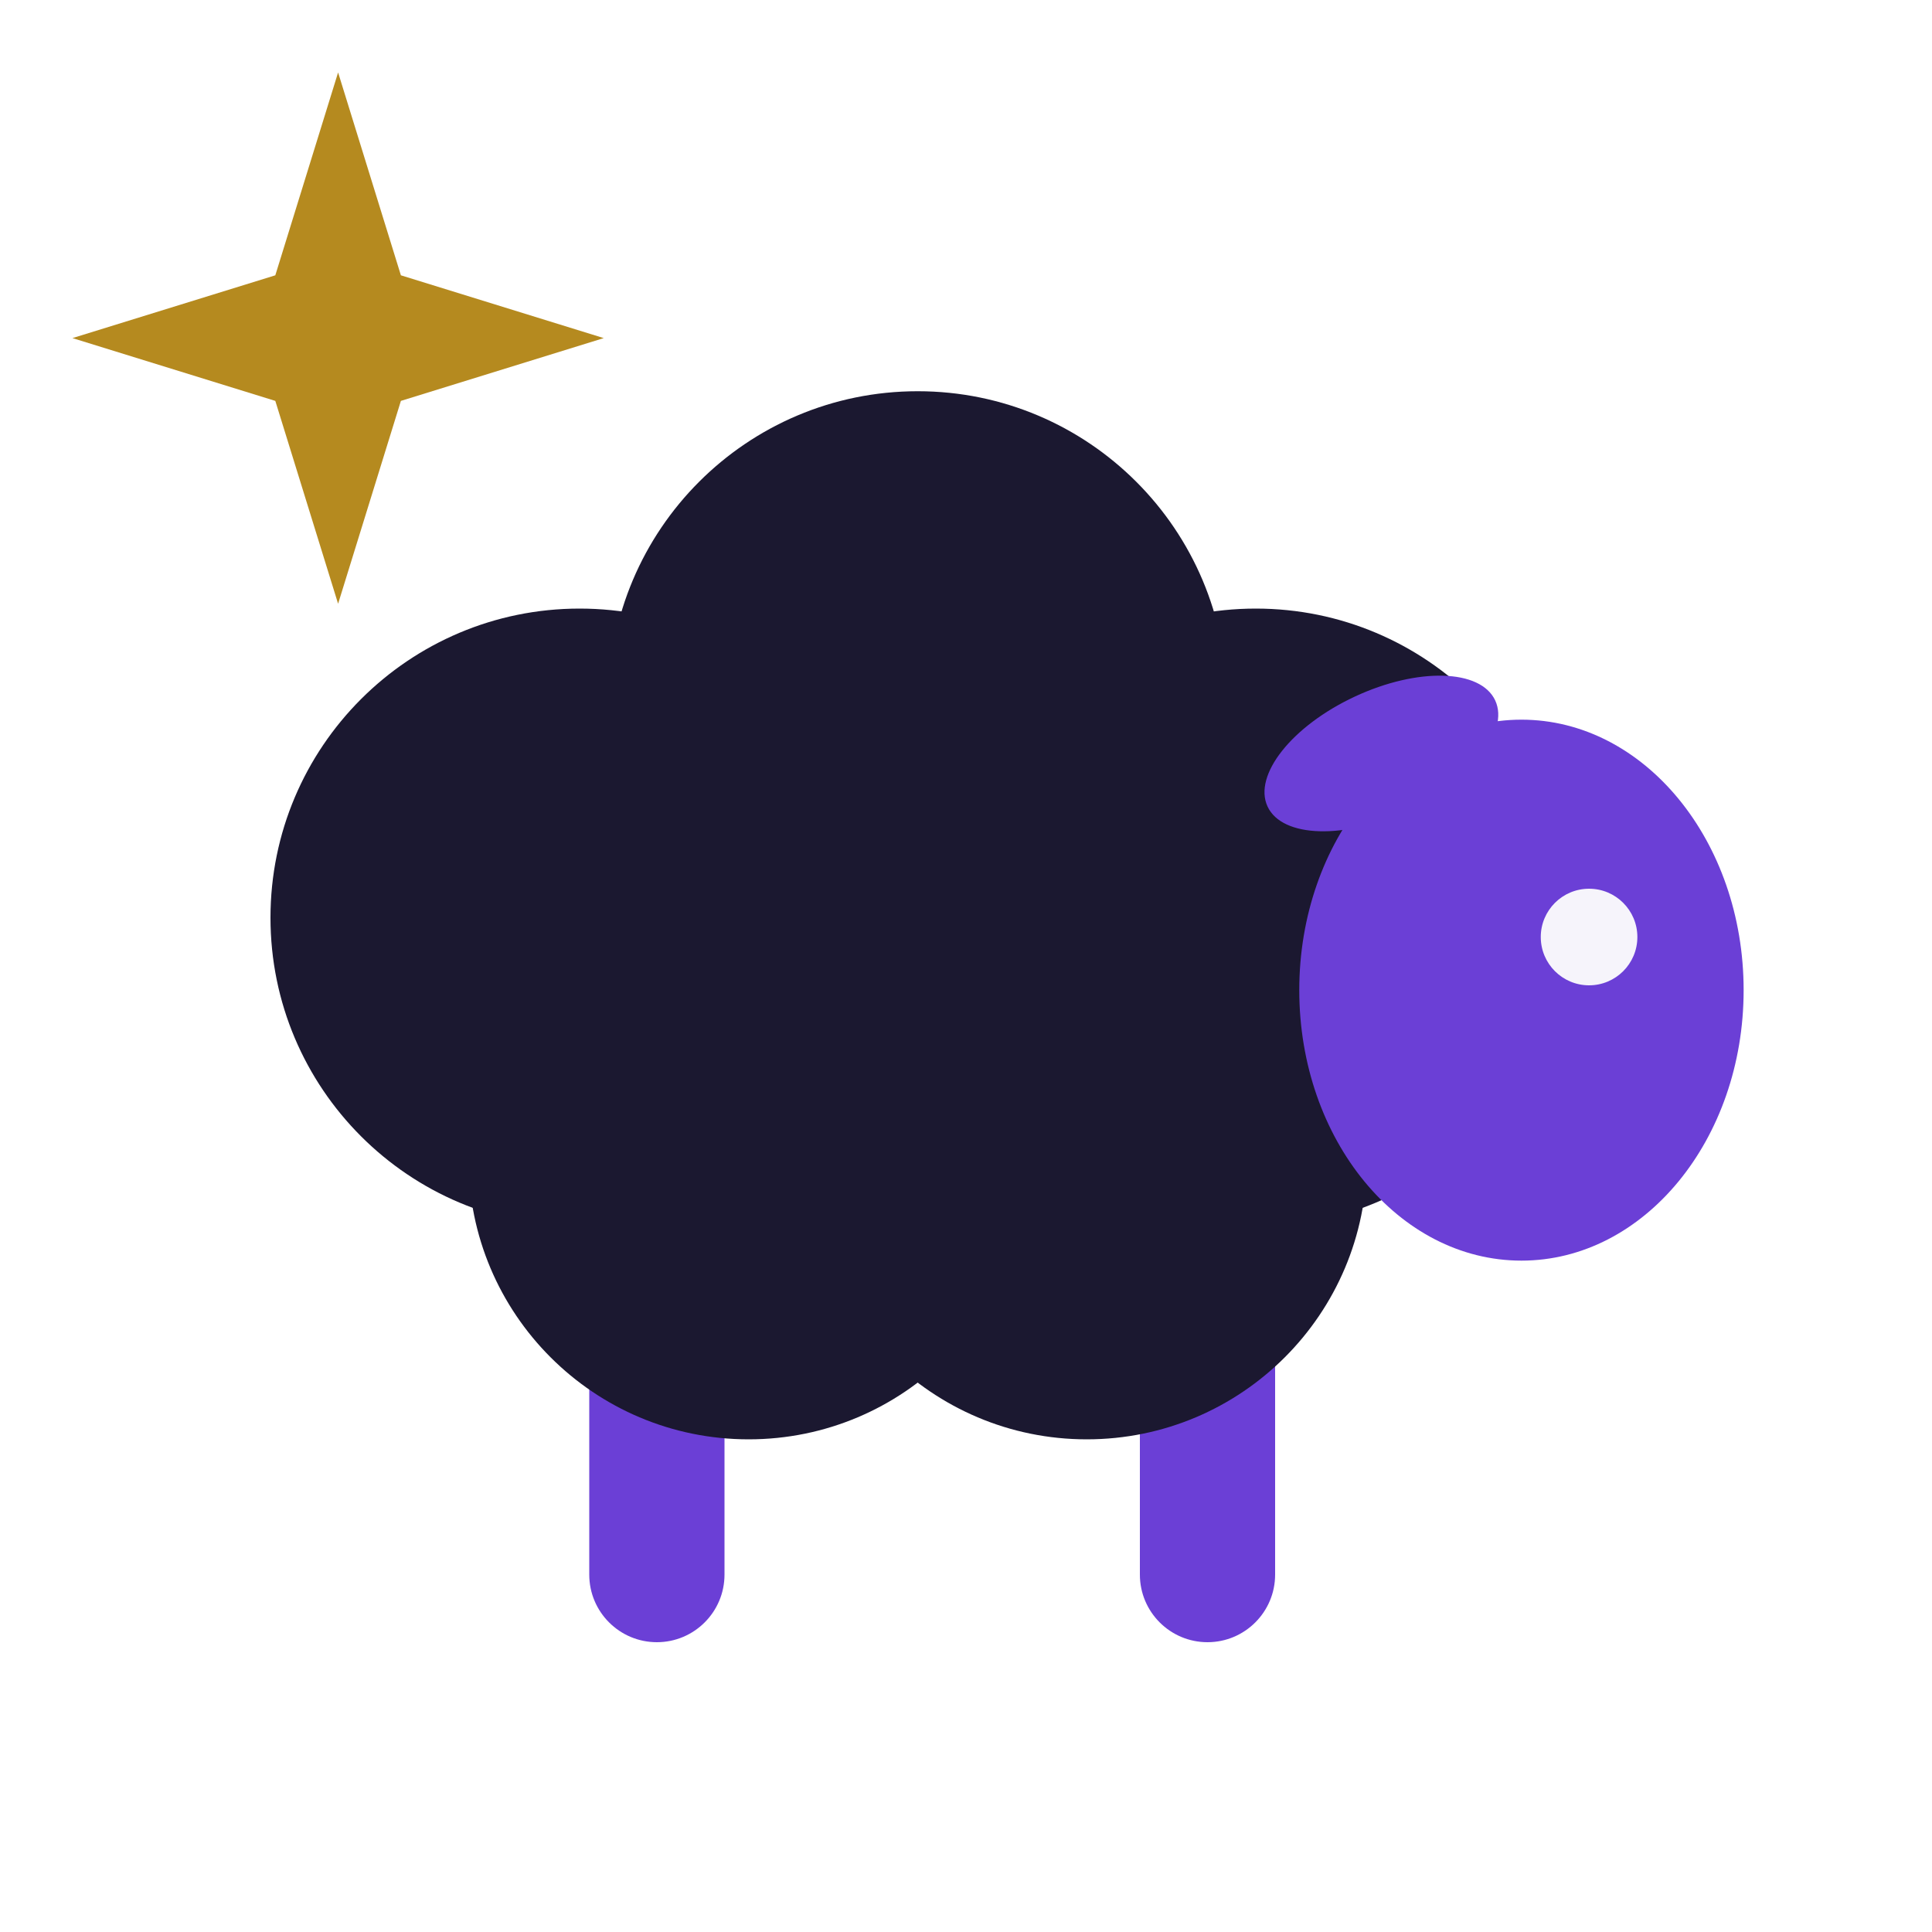
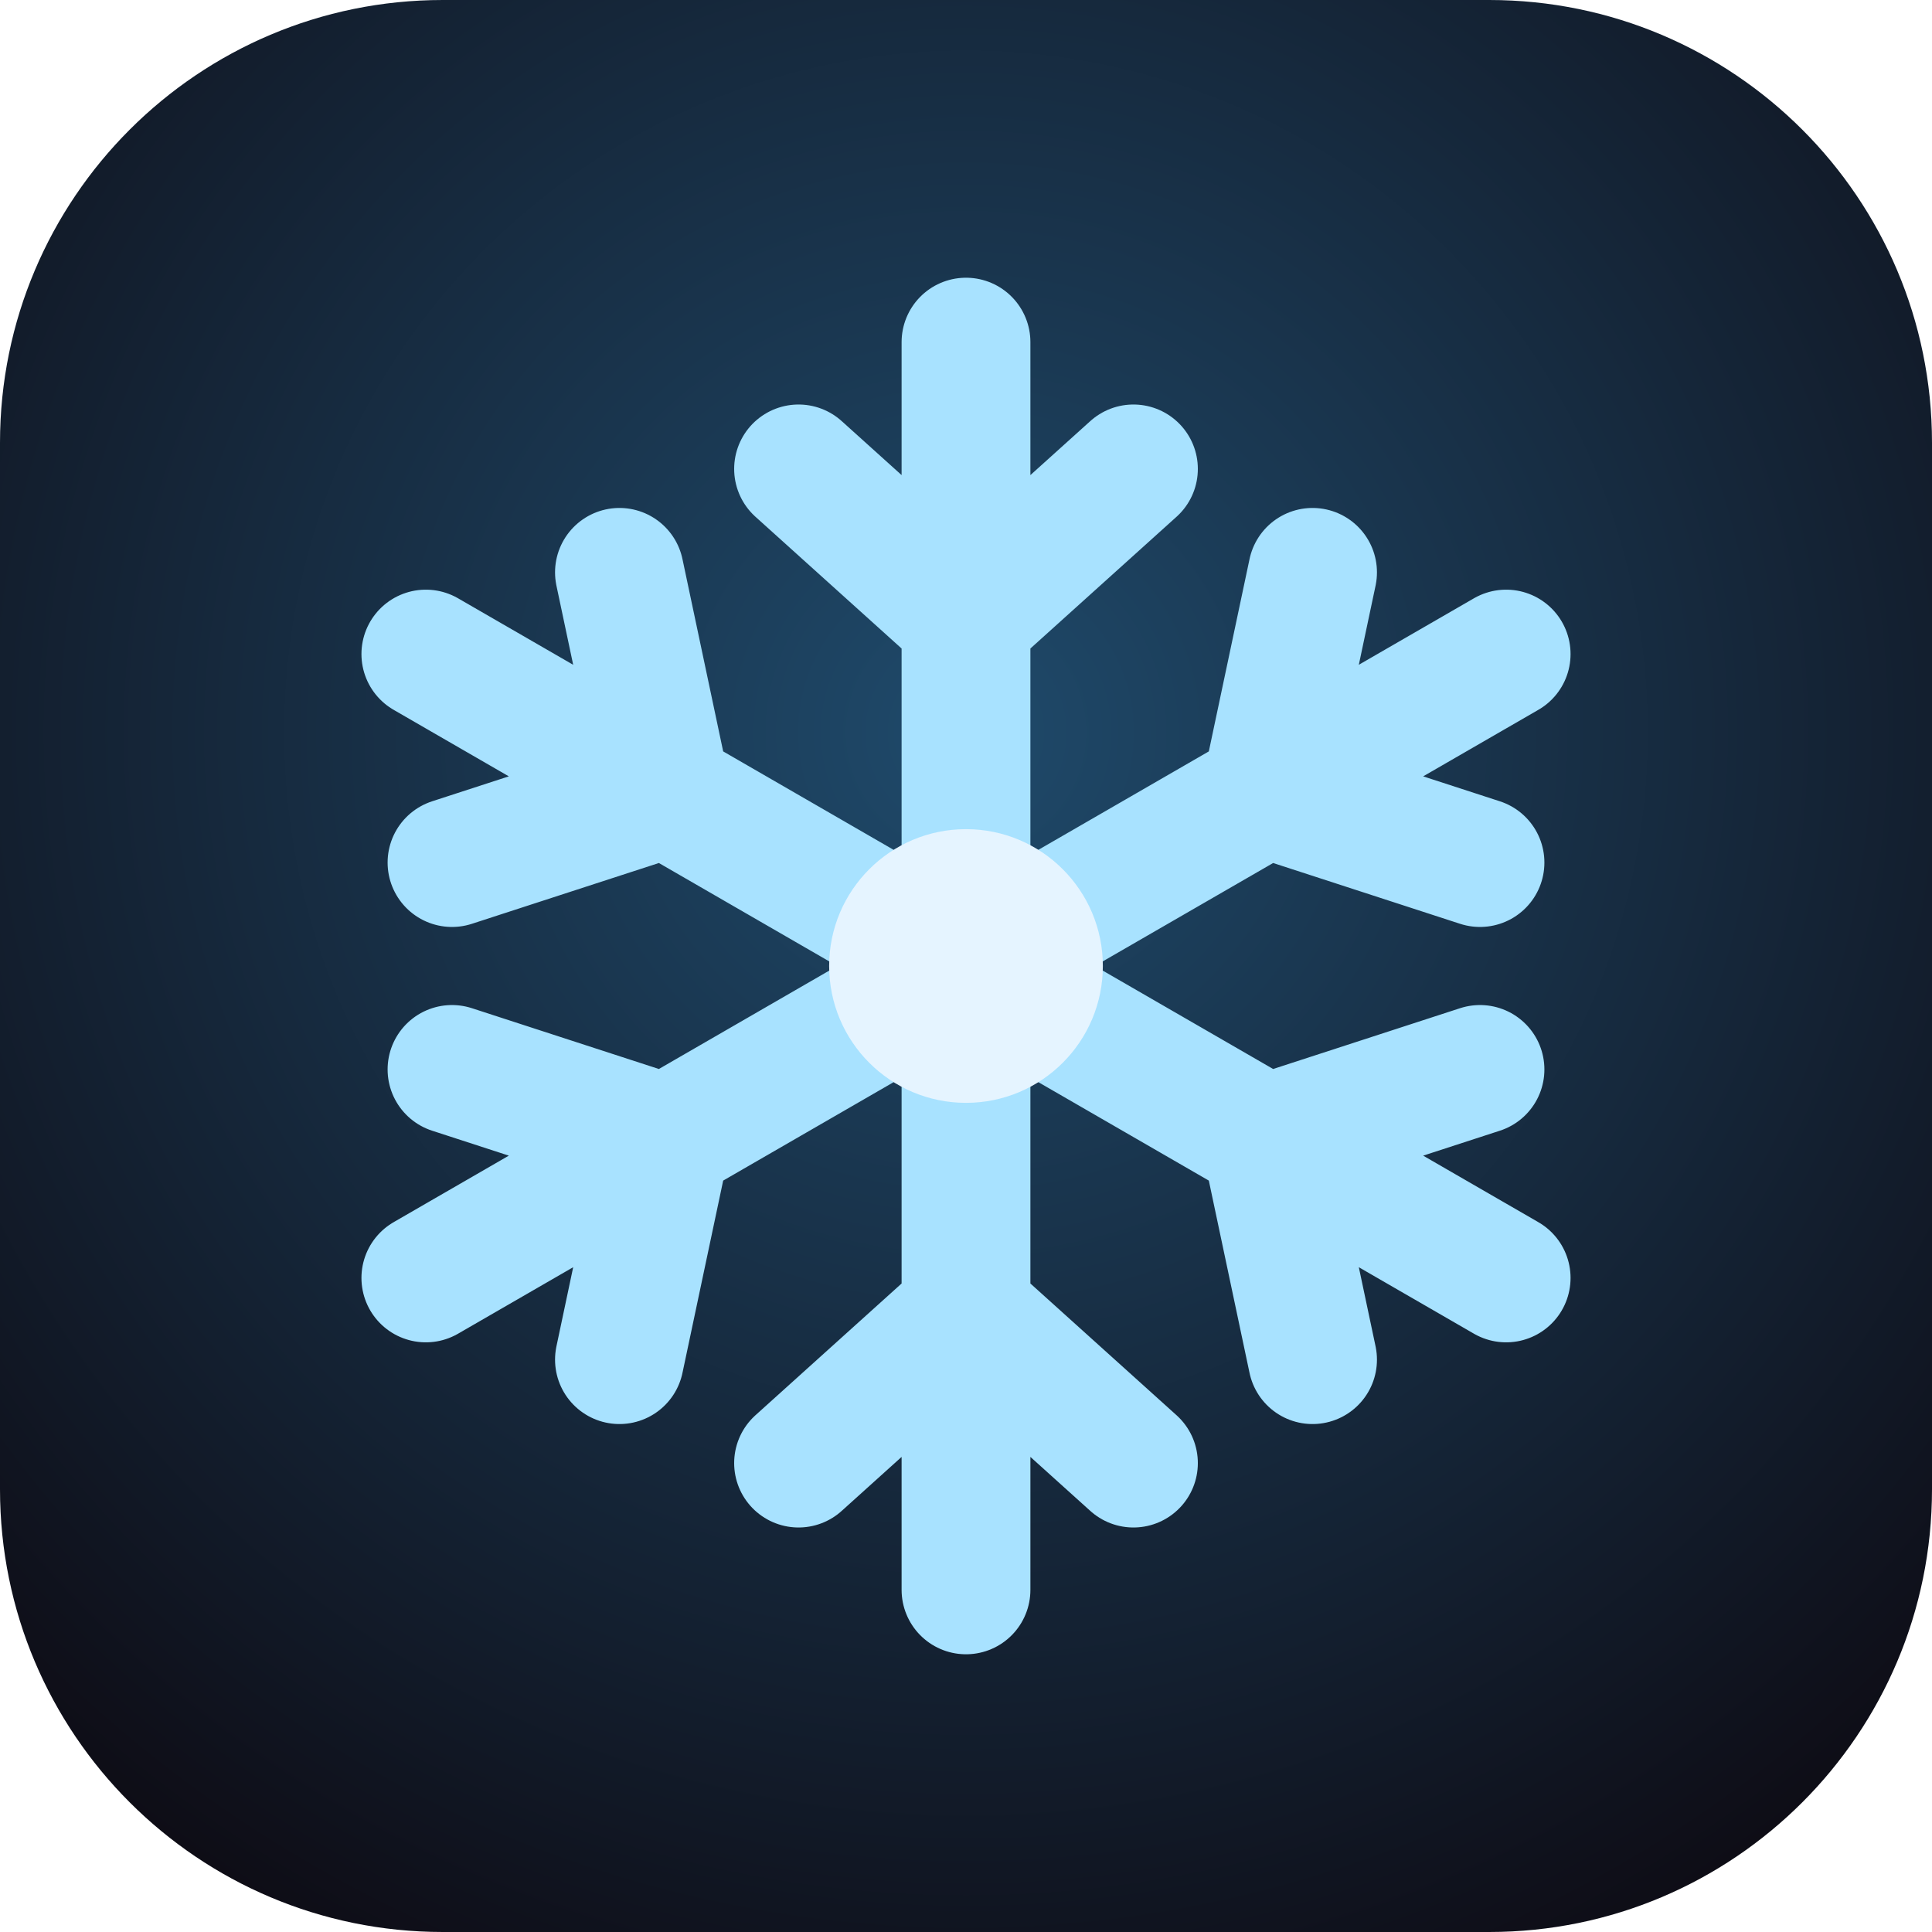
- <svg xmlns="http://www.w3.org/2000/svg" viewBox="0 0 40 40">
-   <style>
-     .w{fill:#1b1830}.a{fill:#6b3fd6}.s{fill:#b58a1f}.e{fill:#f6f4fb}
-     @media (prefers-color-scheme: dark){.w{fill:#ecebf4}.a{fill:#a98bff}.s{fill:#e5c97f}.e{fill:#0e0d16}}
-   </style>
-   <g class="a">
-     <rect x="12.2" y="26" width="2.8" height="8" rx="1.4" />
-     <rect x="23.6" y="26" width="2.8" height="8" rx="1.4" />
-   </g>
-   <g class="w">
-     <circle cx="12" cy="19" r="6.4" />
-     <circle cx="19" cy="14.5" r="6.4" />
-     <circle cx="26" cy="19" r="6.4" />
-     <circle cx="15.5" cy="24" r="5.8" />
-     <circle cx="22.5" cy="24" r="5.8" />
-   </g>
-   <g class="a">
-     <ellipse cx="31.5" cy="20.5" rx="4.6" ry="5.6" />
-     <ellipse cx="28.6" cy="15.6" rx="2.6" ry="1.3" transform="rotate(-25 28.6 15.6)" />
-   </g>
-   <circle class="e" cx="32.9" cy="19.4" r="1" />
-   <path class="s" d="M7 1.5l1.3 4.2L12.5 7 8.3 8.3 7 12.5 5.7 8.3 1.5 7l4.2-1.3z" />
+ <svg xmlns="http://www.w3.org/2000/svg" viewBox="0 0 48 48">
+   <defs>
+     <radialGradient id="glow" cx="50%" cy="38%" r="70%">
+       <stop offset="0" stop-color="#1f4a6b" />
+       <stop offset="1" stop-color="#0e0d16" />
+     </radialGradient>
+   </defs>
+   <rect width="48" height="48" rx="11" fill="url(#glow)" />
+   <path d="M24 24L24 8.5M24 15.4L19.84 11.65M24 15.4L28.16 11.65M24 24L37.42 16.25M31.45 19.7L32.61 14.22M31.45 19.7L36.77 21.43M24 24L37.42 31.75M31.45 28.3L36.77 26.57M31.45 28.3L32.61 33.78M24 24L24 39.5M24 32.6L28.16 36.35M24 32.6L19.84 36.35M24 24L10.58 31.75M16.55 28.3L15.39 33.78M16.55 28.3L11.23 26.57M24 24L10.58 16.25M16.55 19.7L11.23 21.43M16.55 19.7L15.39 14.22" fill="none" stroke="#a8e2ff" stroke-width="3.2" stroke-linecap="round" stroke-linejoin="round" />
+   <circle cx="24" cy="24" r="3.4" fill="#e5f4ff" />
</svg>
